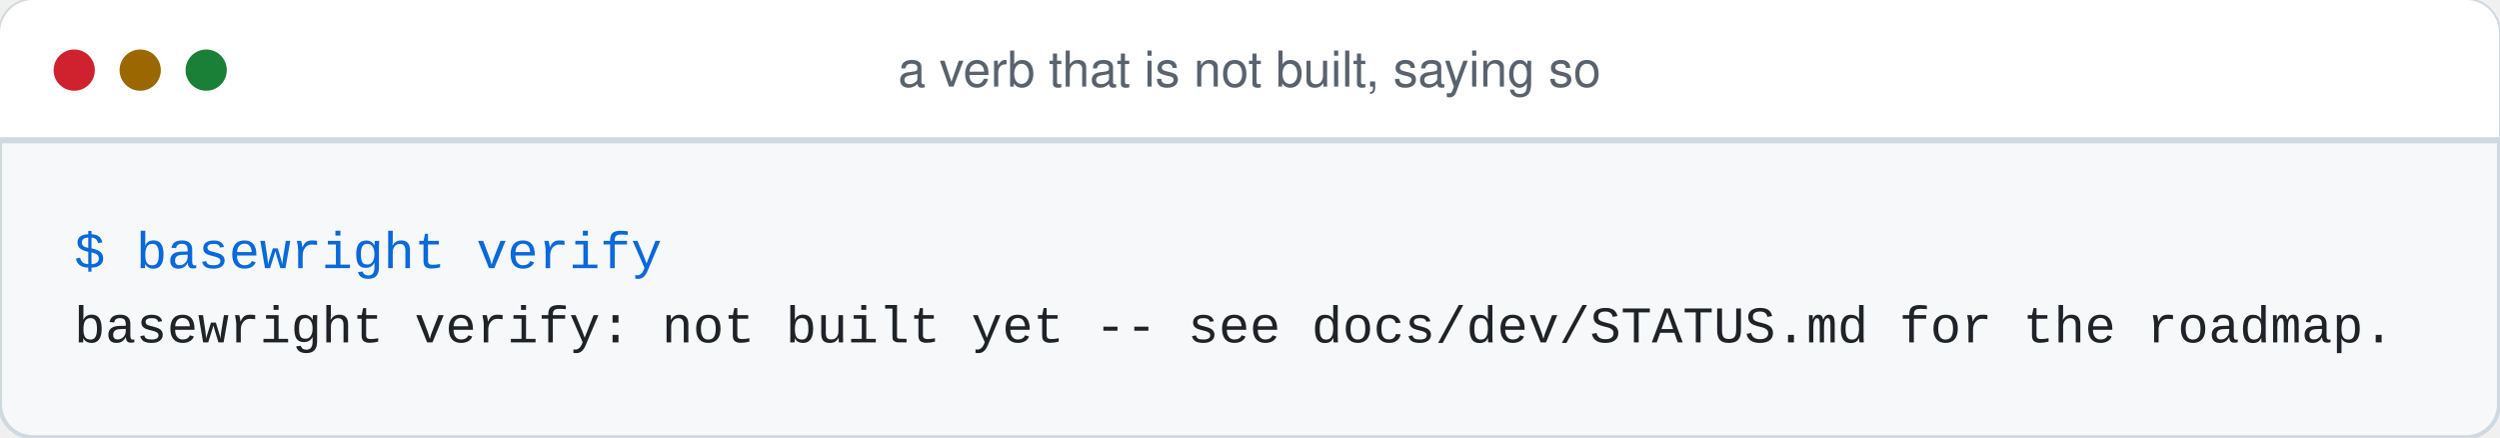
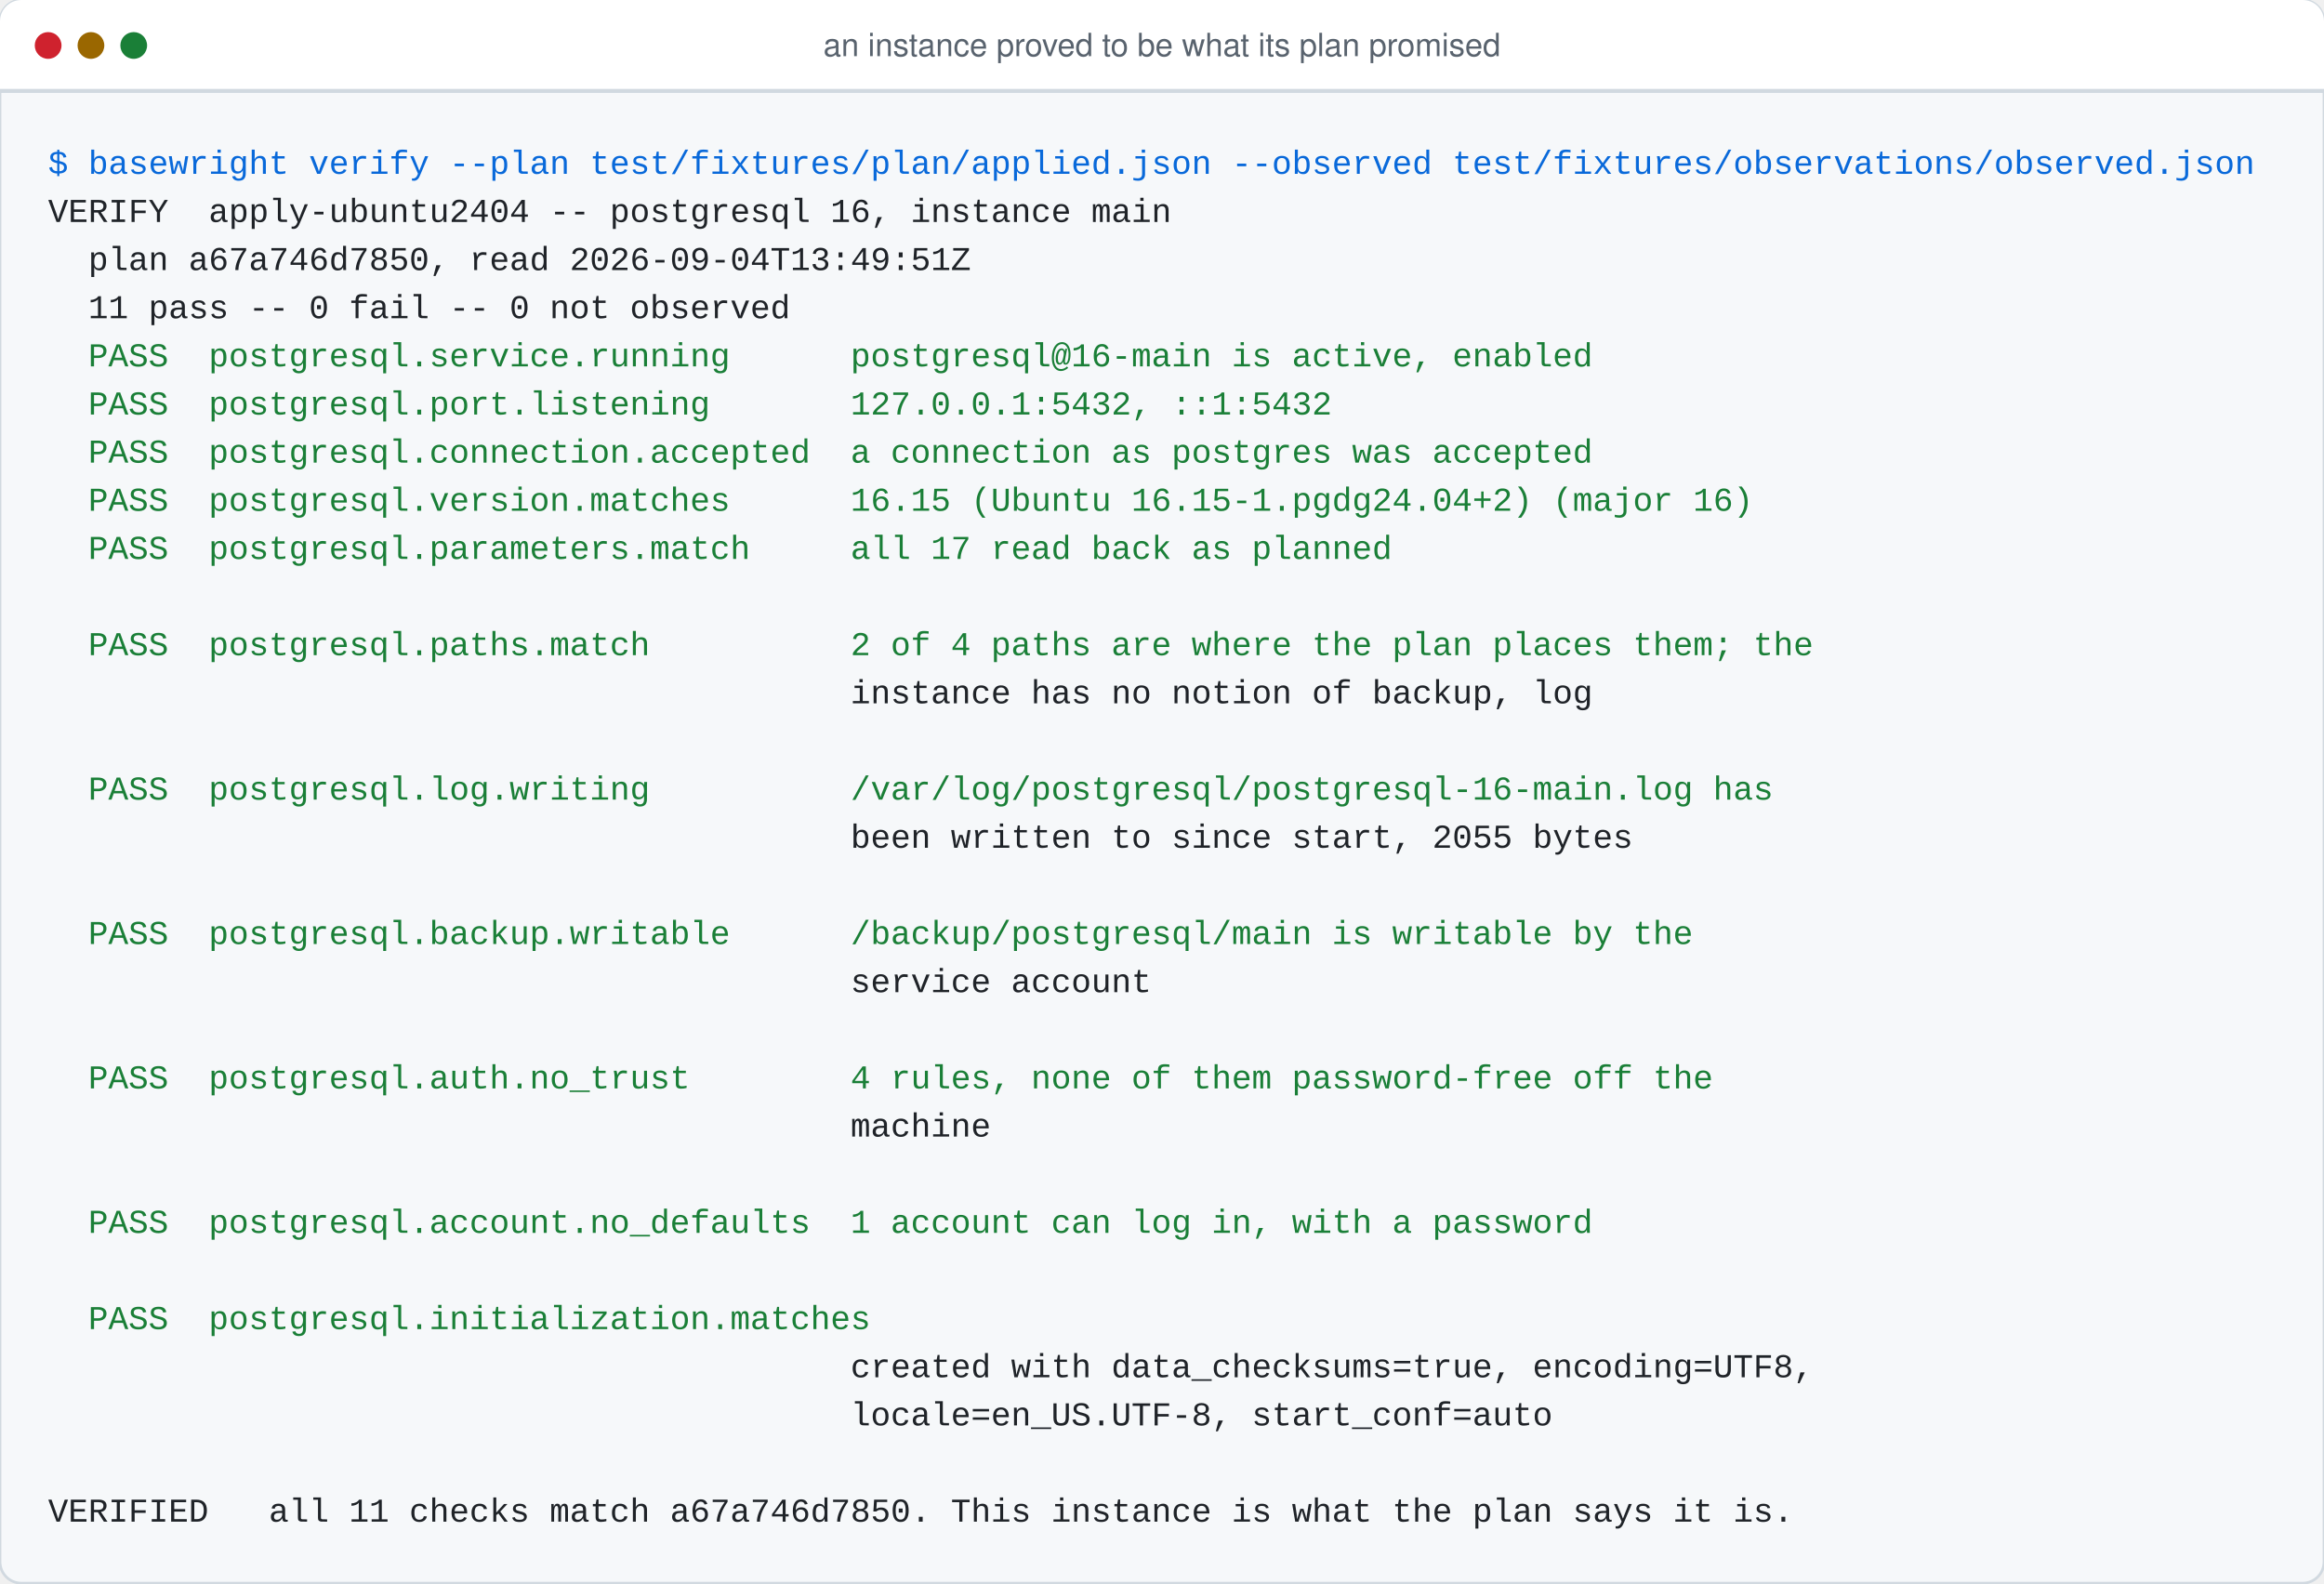
- <svg xmlns="http://www.w3.org/2000/svg" width="606" height="106" viewBox="0 0 606 106" role="img">
+ <svg xmlns="http://www.w3.org/2000/svg" width="869" height="592" viewBox="0 0 869 592" role="img">
  <defs>
    <marker id="arrow" viewBox="0 0 10 10" refX="9" refY="5" markerWidth="6" markerHeight="6" orient="auto">
      <path d="M 0 0 L 10 5 L 0 10 z" fill="context-stroke" />
    </marker>
  </defs>
-   <rect x="0" y="0" width="606" height="106" rx="8" fill="#f6f8fa" stroke="#d1d9e0" stroke-width="1" />
-   <rect x="0" y="0" width="606" height="34" rx="8" fill="#ffffff" stroke="none" stroke-width="1" />
-   <rect x="0" y="26" width="606" height="8" fill="#ffffff" />
-   <line x1="0" y1="34" x2="606" y2="34" stroke="#d1d9e0" stroke-width="1.5" />
+   <rect x="0" y="0" width="869" height="592" rx="8" fill="#f6f8fa" stroke="#d1d9e0" stroke-width="1" />
+   <rect x="0" y="0" width="869" height="34" rx="8" fill="#ffffff" stroke="none" stroke-width="1" />
+   <rect x="0" y="26" width="869" height="8" fill="#ffffff" />
+   <line x1="0" y1="34" x2="869" y2="34" stroke="#d1d9e0" stroke-width="1.5" />
  <circle cx="18" cy="17.0" r="5" fill="#cf222e" />
  <circle cx="34" cy="17.0" r="5" fill="#9a6700" />
  <circle cx="50" cy="17.0" r="5" fill="#1a7f37" />
-   <text x="303.0" y="21.0" fill="#59636e" font-family="-apple-system, BlinkMacSystemFont, 'Segoe UI', Helvetica, Arial, sans-serif" font-size="12" font-weight="normal" text-anchor="middle" letter-spacing="normal" xml:space="preserve">a verb that is not built, saying so</text>
-   <text x="18" y="65" fill="#0969da" font-family="ui-monospace, SFMono-Regular, Menlo, Consolas, 'Liberation Mono', monospace" font-size="12.5" font-weight="normal" text-anchor="start" letter-spacing="normal" xml:space="preserve">$ basewright verify</text>
-   <text x="18" y="83" fill="#1f2328" font-family="ui-monospace, SFMono-Regular, Menlo, Consolas, 'Liberation Mono', monospace" font-size="12.5" font-weight="normal" text-anchor="start" letter-spacing="normal" xml:space="preserve">basewright verify: not built yet -- see docs/dev/STATUS.md for the roadmap.</text>
+   <text x="434.5" y="21.0" fill="#59636e" font-family="-apple-system, BlinkMacSystemFont, 'Segoe UI', Helvetica, Arial, sans-serif" font-size="12" font-weight="normal" text-anchor="middle" letter-spacing="normal" xml:space="preserve">an instance proved to be what its plan promised</text>
+   <text x="18" y="65" fill="#0969da" font-family="ui-monospace, SFMono-Regular, Menlo, Consolas, 'Liberation Mono', monospace" font-size="12.5" font-weight="normal" text-anchor="start" letter-spacing="normal" xml:space="preserve">$ basewright verify --plan test/fixtures/plan/applied.json --observed test/fixtures/observations/observed.json</text>
+   <text x="18" y="83" fill="#1f2328" font-family="ui-monospace, SFMono-Regular, Menlo, Consolas, 'Liberation Mono', monospace" font-size="12.5" font-weight="normal" text-anchor="start" letter-spacing="normal" xml:space="preserve">VERIFY  apply-ubuntu2404 -- postgresql 16, instance main</text>
+   <text x="18" y="101" fill="#1f2328" font-family="ui-monospace, SFMono-Regular, Menlo, Consolas, 'Liberation Mono', monospace" font-size="12.5" font-weight="normal" text-anchor="start" letter-spacing="normal" xml:space="preserve">  plan a67a746d7850, read 2026-09-04T13:49:51Z</text>
+   <text x="18" y="119" fill="#1f2328" font-family="ui-monospace, SFMono-Regular, Menlo, Consolas, 'Liberation Mono', monospace" font-size="12.5" font-weight="normal" text-anchor="start" letter-spacing="normal" xml:space="preserve">  11 pass -- 0 fail -- 0 not observed</text>
+   <text x="18" y="137" fill="#1a7f37" font-family="ui-monospace, SFMono-Regular, Menlo, Consolas, 'Liberation Mono', monospace" font-size="12.5" font-weight="normal" text-anchor="start" letter-spacing="normal" xml:space="preserve">  PASS  postgresql.service.running      postgresql@16-main is active, enabled</text>
+   <text x="18" y="155" fill="#1a7f37" font-family="ui-monospace, SFMono-Regular, Menlo, Consolas, 'Liberation Mono', monospace" font-size="12.5" font-weight="normal" text-anchor="start" letter-spacing="normal" xml:space="preserve">  PASS  postgresql.port.listening       127.0.0.1:5432, ::1:5432</text>
+   <text x="18" y="173" fill="#1a7f37" font-family="ui-monospace, SFMono-Regular, Menlo, Consolas, 'Liberation Mono', monospace" font-size="12.5" font-weight="normal" text-anchor="start" letter-spacing="normal" xml:space="preserve">  PASS  postgresql.connection.accepted  a connection as postgres was accepted</text>
+   <text x="18" y="191" fill="#1a7f37" font-family="ui-monospace, SFMono-Regular, Menlo, Consolas, 'Liberation Mono', monospace" font-size="12.5" font-weight="normal" text-anchor="start" letter-spacing="normal" xml:space="preserve">  PASS  postgresql.version.matches      16.15 (Ubuntu 16.15-1.pgdg24.04+2) (major 16)</text>
+   <text x="18" y="209" fill="#1a7f37" font-family="ui-monospace, SFMono-Regular, Menlo, Consolas, 'Liberation Mono', monospace" font-size="12.5" font-weight="normal" text-anchor="start" letter-spacing="normal" xml:space="preserve">  PASS  postgresql.parameters.match     all 17 read back as planned</text>
+   <text x="18" y="227" fill="#1f2328" font-family="ui-monospace, SFMono-Regular, Menlo, Consolas, 'Liberation Mono', monospace" font-size="12.5" font-weight="normal" text-anchor="start" letter-spacing="normal" xml:space="preserve" />
+   <text x="18" y="245" fill="#1a7f37" font-family="ui-monospace, SFMono-Regular, Menlo, Consolas, 'Liberation Mono', monospace" font-size="12.5" font-weight="normal" text-anchor="start" letter-spacing="normal" xml:space="preserve">  PASS  postgresql.paths.match          2 of 4 paths are where the plan places them; the</text>
+   <text x="18" y="263" fill="#1f2328" font-family="ui-monospace, SFMono-Regular, Menlo, Consolas, 'Liberation Mono', monospace" font-size="12.5" font-weight="normal" text-anchor="start" letter-spacing="normal" xml:space="preserve">                                        instance has no notion of backup, log</text>
+   <text x="18" y="281" fill="#1f2328" font-family="ui-monospace, SFMono-Regular, Menlo, Consolas, 'Liberation Mono', monospace" font-size="12.5" font-weight="normal" text-anchor="start" letter-spacing="normal" xml:space="preserve" />
+   <text x="18" y="299" fill="#1a7f37" font-family="ui-monospace, SFMono-Regular, Menlo, Consolas, 'Liberation Mono', monospace" font-size="12.5" font-weight="normal" text-anchor="start" letter-spacing="normal" xml:space="preserve">  PASS  postgresql.log.writing          /var/log/postgresql/postgresql-16-main.log has</text>
+   <text x="18" y="317" fill="#1f2328" font-family="ui-monospace, SFMono-Regular, Menlo, Consolas, 'Liberation Mono', monospace" font-size="12.5" font-weight="normal" text-anchor="start" letter-spacing="normal" xml:space="preserve">                                        been written to since start, 2055 bytes</text>
+   <text x="18" y="335" fill="#1f2328" font-family="ui-monospace, SFMono-Regular, Menlo, Consolas, 'Liberation Mono', monospace" font-size="12.5" font-weight="normal" text-anchor="start" letter-spacing="normal" xml:space="preserve" />
+   <text x="18" y="353" fill="#1a7f37" font-family="ui-monospace, SFMono-Regular, Menlo, Consolas, 'Liberation Mono', monospace" font-size="12.5" font-weight="normal" text-anchor="start" letter-spacing="normal" xml:space="preserve">  PASS  postgresql.backup.writable      /backup/postgresql/main is writable by the</text>
+   <text x="18" y="371" fill="#1f2328" font-family="ui-monospace, SFMono-Regular, Menlo, Consolas, 'Liberation Mono', monospace" font-size="12.5" font-weight="normal" text-anchor="start" letter-spacing="normal" xml:space="preserve">                                        service account</text>
+   <text x="18" y="389" fill="#1f2328" font-family="ui-monospace, SFMono-Regular, Menlo, Consolas, 'Liberation Mono', monospace" font-size="12.5" font-weight="normal" text-anchor="start" letter-spacing="normal" xml:space="preserve" />
+   <text x="18" y="407" fill="#1a7f37" font-family="ui-monospace, SFMono-Regular, Menlo, Consolas, 'Liberation Mono', monospace" font-size="12.5" font-weight="normal" text-anchor="start" letter-spacing="normal" xml:space="preserve">  PASS  postgresql.auth.no_trust        4 rules, none of them password-free off the</text>
+   <text x="18" y="425" fill="#1f2328" font-family="ui-monospace, SFMono-Regular, Menlo, Consolas, 'Liberation Mono', monospace" font-size="12.5" font-weight="normal" text-anchor="start" letter-spacing="normal" xml:space="preserve">                                        machine</text>
+   <text x="18" y="443" fill="#1f2328" font-family="ui-monospace, SFMono-Regular, Menlo, Consolas, 'Liberation Mono', monospace" font-size="12.5" font-weight="normal" text-anchor="start" letter-spacing="normal" xml:space="preserve" />
+   <text x="18" y="461" fill="#1a7f37" font-family="ui-monospace, SFMono-Regular, Menlo, Consolas, 'Liberation Mono', monospace" font-size="12.5" font-weight="normal" text-anchor="start" letter-spacing="normal" xml:space="preserve">  PASS  postgresql.account.no_defaults  1 account can log in, with a password</text>
+   <text x="18" y="479" fill="#1f2328" font-family="ui-monospace, SFMono-Regular, Menlo, Consolas, 'Liberation Mono', monospace" font-size="12.5" font-weight="normal" text-anchor="start" letter-spacing="normal" xml:space="preserve" />
+   <text x="18" y="497" fill="#1a7f37" font-family="ui-monospace, SFMono-Regular, Menlo, Consolas, 'Liberation Mono', monospace" font-size="12.5" font-weight="normal" text-anchor="start" letter-spacing="normal" xml:space="preserve">  PASS  postgresql.initialization.matches</text>
+   <text x="18" y="515" fill="#1f2328" font-family="ui-monospace, SFMono-Regular, Menlo, Consolas, 'Liberation Mono', monospace" font-size="12.5" font-weight="normal" text-anchor="start" letter-spacing="normal" xml:space="preserve">                                        created with data_checksums=true, encoding=UTF8,</text>
+   <text x="18" y="533" fill="#1f2328" font-family="ui-monospace, SFMono-Regular, Menlo, Consolas, 'Liberation Mono', monospace" font-size="12.5" font-weight="normal" text-anchor="start" letter-spacing="normal" xml:space="preserve">                                        locale=en_US.UTF-8, start_conf=auto</text>
+   <text x="18" y="551" fill="#1f2328" font-family="ui-monospace, SFMono-Regular, Menlo, Consolas, 'Liberation Mono', monospace" font-size="12.5" font-weight="normal" text-anchor="start" letter-spacing="normal" xml:space="preserve" />
+   <text x="18" y="569" fill="#1f2328" font-family="ui-monospace, SFMono-Regular, Menlo, Consolas, 'Liberation Mono', monospace" font-size="12.5" font-weight="normal" text-anchor="start" letter-spacing="normal" xml:space="preserve">VERIFIED   all 11 checks match a67a746d7850. This instance is what the plan says it is.</text>
</svg>
